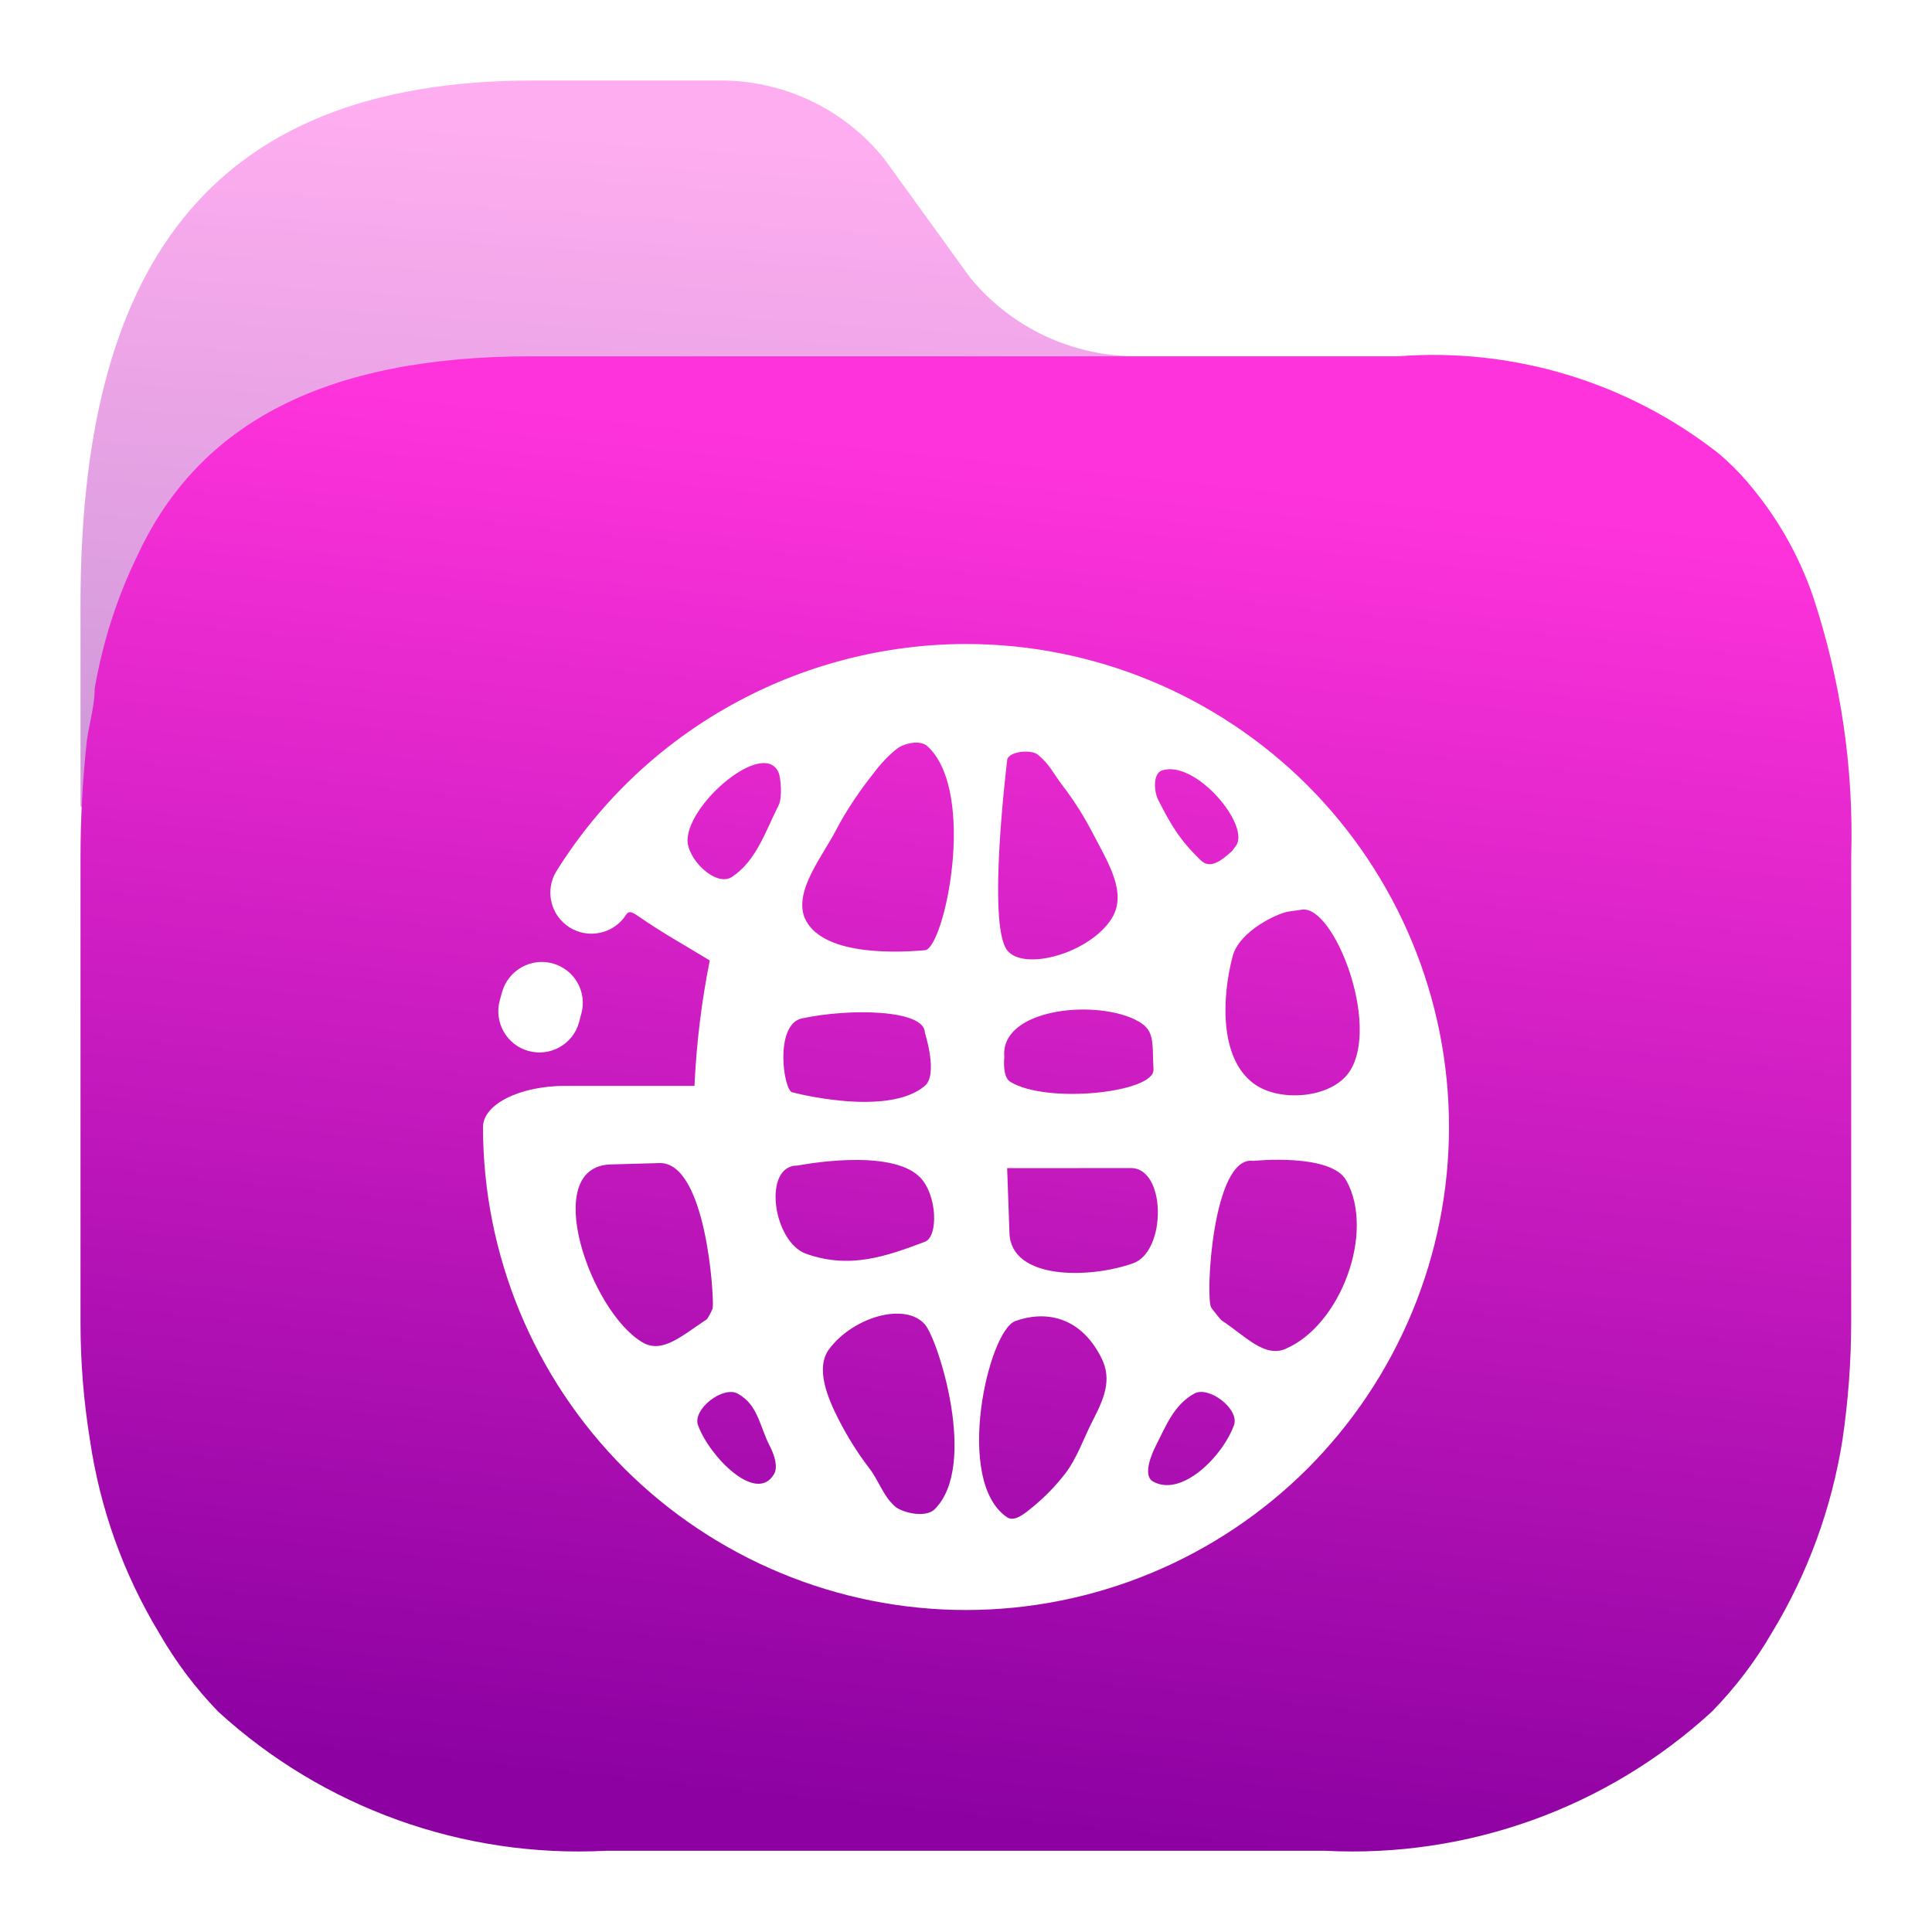
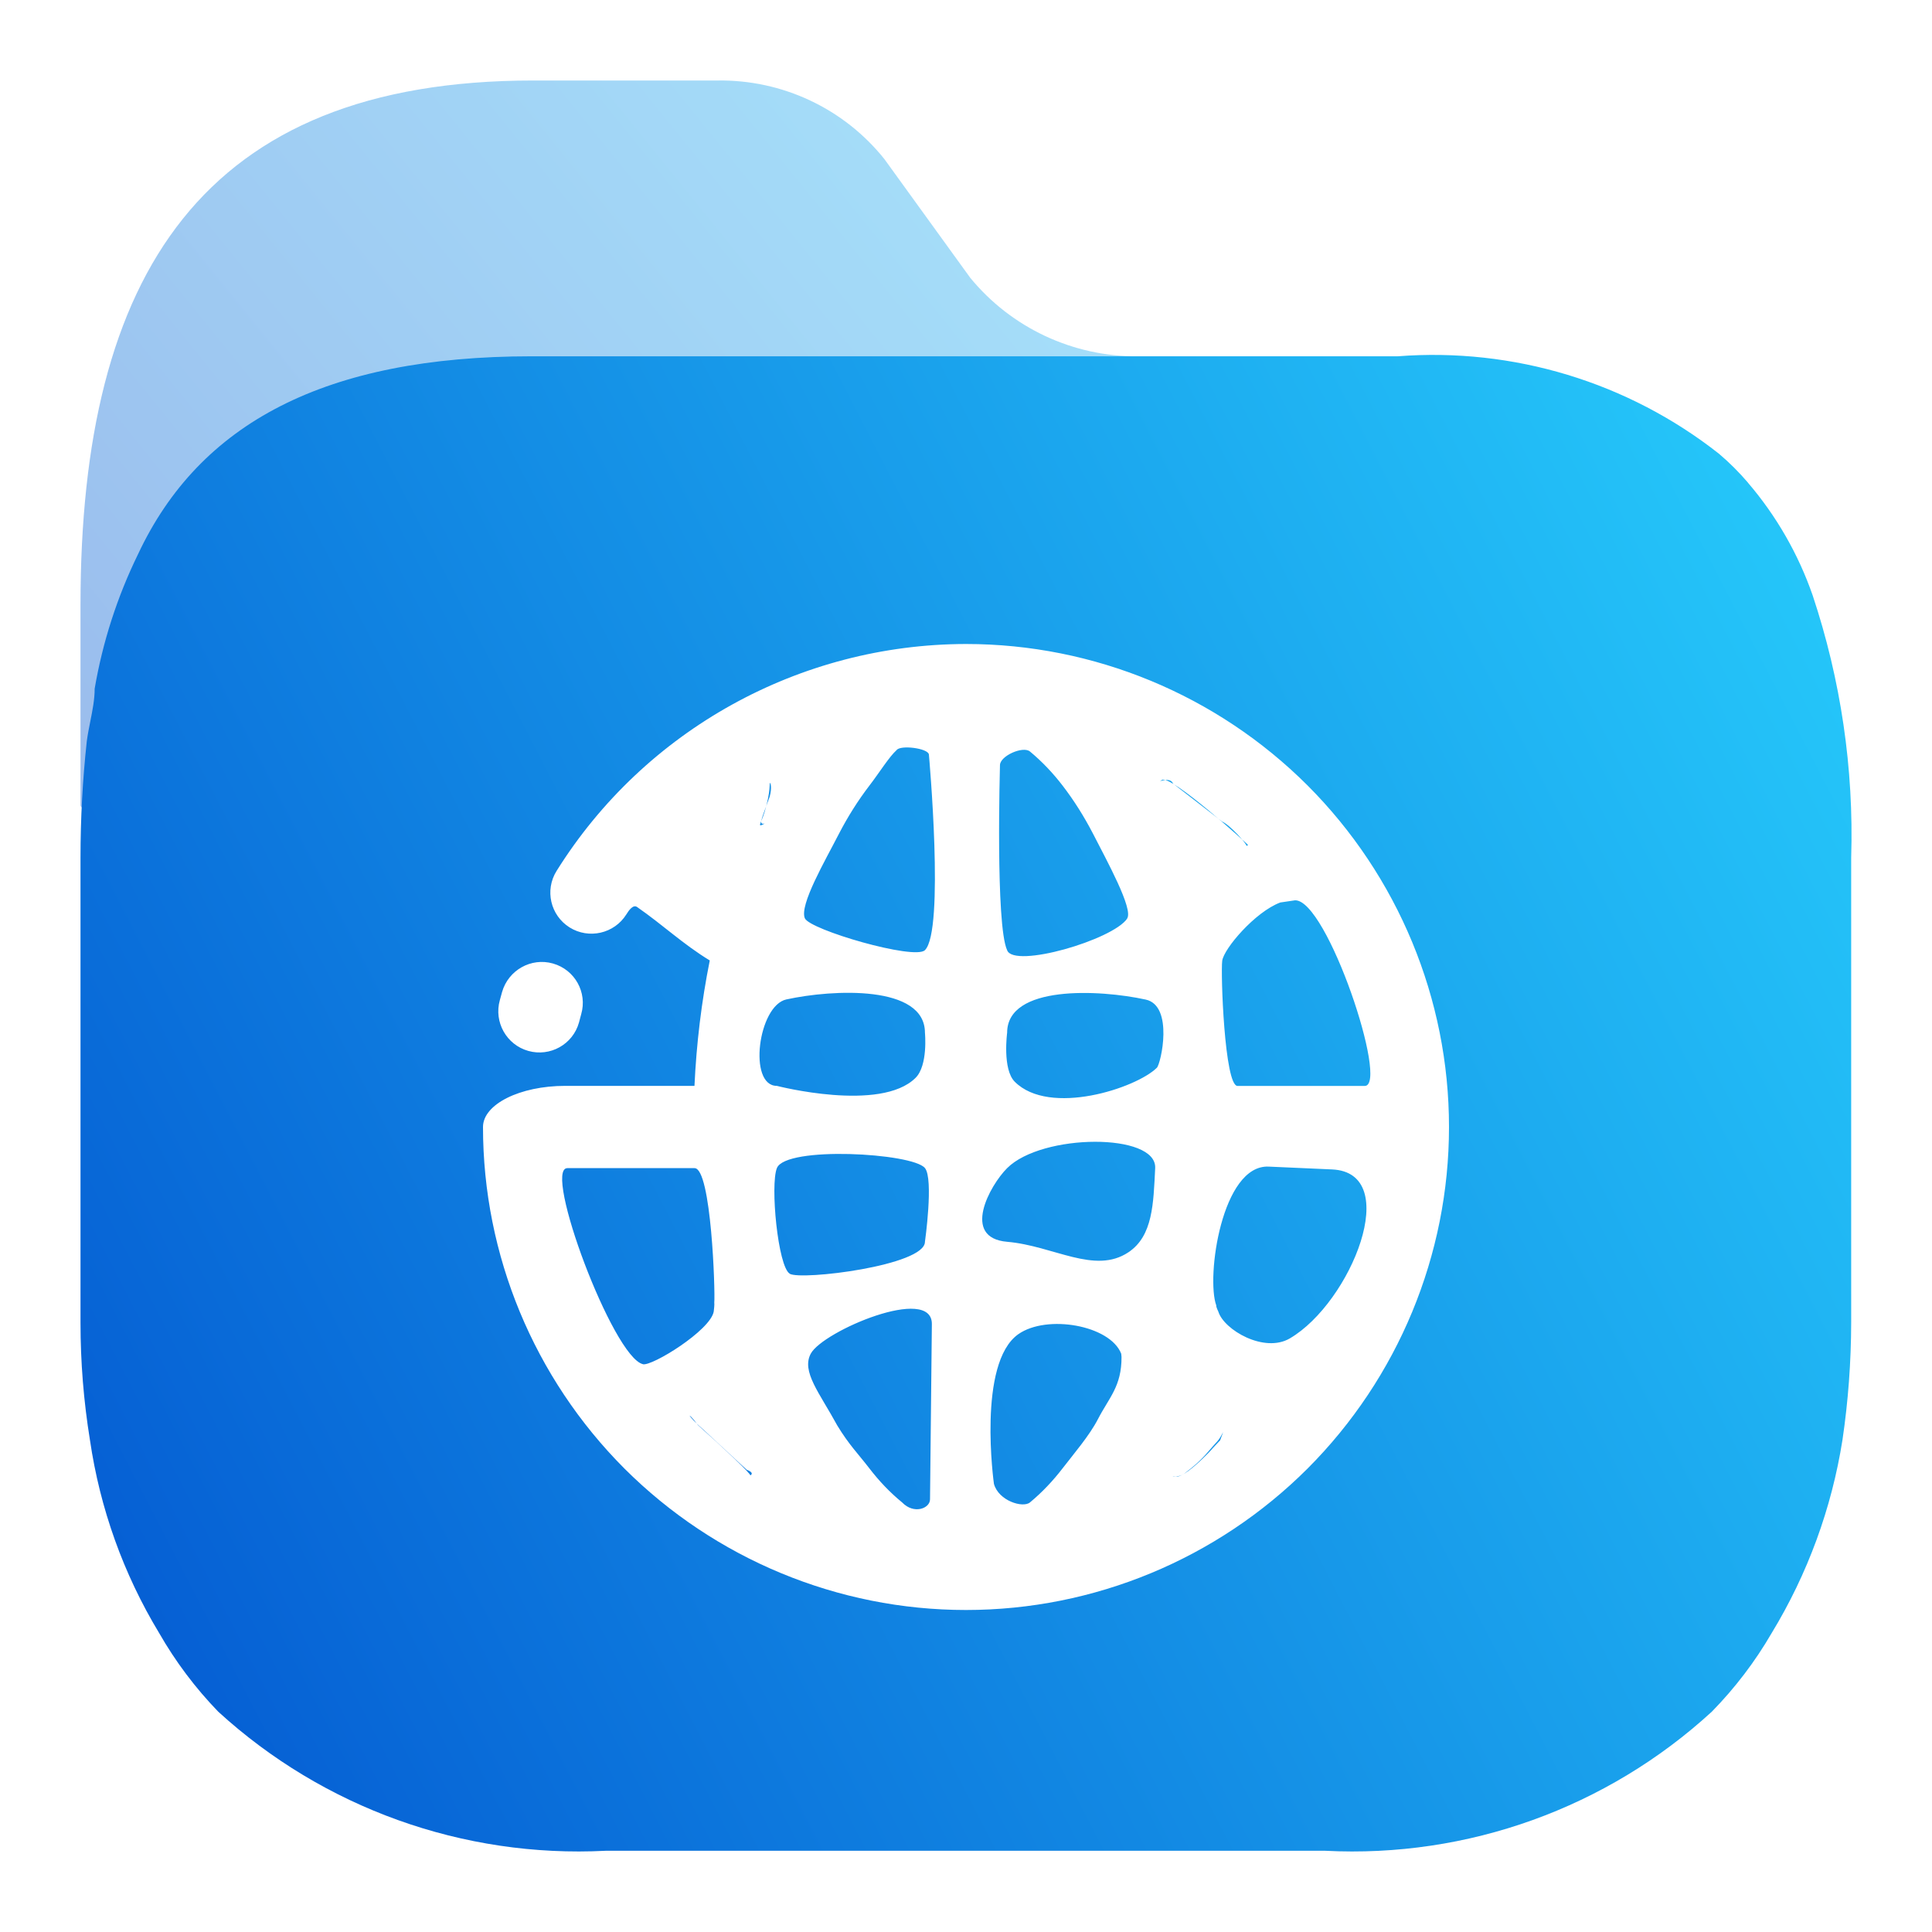
<svg xmlns="http://www.w3.org/2000/svg" width="24" height="24" viewBox="0 0 24 24" fill="none" version="1.1" id="svg5">
  <path opacity="0.4" d="M17.373 4.426H14.136C13.329 4.432 12.563 4.073 12.052 3.45L10.986 1.976C10.484 1.348 9.718 0.988 8.913 1H6.624C2.516 1 1 3.411 1 7.511L1 10C0.995 10.487 9.499 6.987 9.5 6.5L11.997 5.654C13 6 19.5 5 17.373 4.426Z" fill="url(#paint0_linear_11_173)" id="path1" />
-   <path fill-rule="evenodd" clip-rule="evenodd" d="m 21.715,5.998 c 0.352,0.411 0.624,0.885 0.802,1.396 0.35,1.05 0.513,2.154 0.479,3.26 v 5.778 c -0.001,0.487 -0.037,0.973 -0.108,1.454 -0.134,0.85 -0.433,1.666 -0.88,2.401 -0.206,0.355 -0.456,0.683 -0.743,0.976 -1.303,1.196 -3.034,1.819 -4.802,1.728 H 7.524 C 5.753,23.082 4.019,22.459 2.712,21.264 2.427,20.97 2.181,20.642 1.978,20.288 1.533,19.553 1.241,18.736 1.117,17.886 1.039,17.406 1,16.919 1,16.432 V 10.654 C 1,10.171 1.026,9.689 1.078,9.209 1.089,9.125 1.106,9.042 1.122,8.96 1.149,8.824 1.176,8.689 1.176,8.555 1.275,7.976 1.456,7.414 1.714,6.886 2.477,5.256 4.042,4.426 6.604,4.426 H 17.363 c 1.435,-0.111 2.86,0.321 3.99,1.21 0.13,0.11 0.251,0.231 0.362,0.361 z M 9.964,12.651 C 10.54,12.525 11.489,12.537 11.489,12.829 c 0,0 0.168,0.518 0,0.66 -0.465,0.394 -1.643,0.081 -1.643,0.081 -0.11,-0.002 -0.235,-0.843 0.117,-0.92 z m 4.136,0.014 c -0.533,-0.255 -1.68,-0.126 -1.624,0.467 0,0 -0.029,0.243 0.073,0.306 0.457,0.281 1.794,0.134 1.78,-0.152 -0.018,-0.359 0.024,-0.499 -0.229,-0.62 z M 10.014,15.575 c 0.542,0.193 0.995,0.032 1.475,-0.149 0.17,-0.064 0.154,-0.583 -0.06,-0.801 C 11.061,14.249 9.909,14.479 9.909,14.479 9.468,14.471 9.599,15.427 10.014,15.575 Z m 4.034,-1.065 c 0.441,0 0.444,1.035 0.028,1.183 -0.542,0.193 -1.515,0.208 -1.536,-0.374 L 12.511,14.511 m -2.21,2.247 c 0.291,-0.392 0.94,-0.59 1.189,-0.305 0.162,0.186 0.665,1.755 0.121,2.295 -0.115,0.114 -0.398,0.042 -0.486,-0.029 C 10.974,18.592 10.92,18.397 10.8,18.241 10.657,18.055 10.532,17.855 10.425,17.648 10.287,17.379 10.121,16.999 10.301,16.757 Z m 3.384,0.116 c -0.276,-0.554 -0.737,-0.586 -1.073,-0.463 -0.336,0.123 -0.764,1.99 -0.102,2.437 0.096,0.065 0.233,-0.058 0.321,-0.129 0.151,-0.125 0.284,-0.261 0.404,-0.417 0.143,-0.186 0.232,-0.447 0.339,-0.654 0.138,-0.269 0.244,-0.506 0.11,-0.775 z M 9.998,11.407 c 0.191,0.425 0.973,0.442 1.491,0.397 0.242,-0.021 0.654,-1.961 0.033,-2.533 -0.096,-0.088 -0.302,-0.035 -0.389,0.037 -0.151,0.125 -0.222,0.22 -0.342,0.376 -0.143,0.186 -0.292,0.41 -0.399,0.616 -0.174,0.339 -0.535,0.768 -0.394,1.108 6e-7,2e-6 -5e-6,0 -5e-6,0 z m 3.812,0.003 c -0.276,0.435 -1.094,0.659 -1.299,0.394 -0.252,-0.325 0,-2.355 0,-2.355 0,-0.113 0.294,-0.146 0.382,-0.074 C 13.044,9.5 13.08,9.603 13.2,9.759 c 0.143,0.186 0.268,0.386 0.375,0.592 0.174,0.34 0.438,0.737 0.235,1.058 z m 2.365,-0.11 c 0.396,-0.055 0.973,1.425 0.591,2.009 -0.22,0.336 -0.873,0.39 -1.194,0.15 -0.427,-0.319 -0.393,-1.073 -0.26,-1.579 0.084,-0.321 0.577,-0.545 0.706,-0.558 z m -0.202,5.454 c 0.68,-0.292 1.112,-1.444 0.751,-2.09 -0.192,-0.344 -1.156,-0.243 -1.156,-0.243 -0.506,-0.073 -0.597,1.704 -0.522,1.822 0.009,0.015 0.114,0.149 0.129,0.159 0.304,0.201 0.531,0.467 0.799,0.353 z M 7.986,16.678 C 7.336,16.305 6.7,14.49 7.587,14.465 l 0.605,-0.017 C 8.775,14.433 8.872,16.122 8.854,16.242 8.858,16.259 8.793,16.38 8.778,16.39 8.474,16.591 8.229,16.818 7.986,16.678 Z M 8.671,17.704 c 0.14,0.388 0.723,0.983 0.943,0.61 C 9.671,18.219 9.614,18.063 9.563,17.964 9.43,17.704 9.419,17.456 9.166,17.313 8.984,17.21 8.6,17.505 8.671,17.704 Z m 6.658,-6e-4 c 0.072,-0.198 -0.313,-0.494 -0.495,-0.391 -0.253,0.143 -0.347,0.394 -0.479,0.654 -0.051,0.099 -0.161,0.363 -0.034,0.436 0.355,0.204 0.868,-0.311 1.008,-0.699 z M 8.541,10.429 C 8.557,9.962 9.503,9.171 9.675,9.605 9.697,9.663 9.722,9.908 9.672,10.004 9.507,10.329 9.396,10.693 9.093,10.893 8.893,11.025 8.532,10.67 8.541,10.429 Z m 6.763,0.144 c -0.127,0.113 -0.268,0.232 -0.389,0.113 C 14.656,10.434 14.552,10.259 14.387,9.935 14.337,9.838 14.318,9.61 14.434,9.571 14.849,9.432 15.54,10.256 15.352,10.509 Z M 6.563,13.055 C 6.834,13.131 7.116,12.974 7.192,12.703 L 7.22,12.598 C 7.298,12.328 7.141,12.046 6.869,11.969 6.598,11.892 6.315,12.051 6.237,12.323 L 6.209,12.425 C 6.133,12.697 6.292,12.979 6.563,13.055 Z M 6,14 c 0,-0.282 0.458,-0.511 1.021,-0.511 h 1.606 c 0.024,-0.523 0.087,-1.044 0.19,-1.558 C 8.482,11.727 8.24,11.597 7.912,11.37 7.863,11.336 7.811,11.309 7.78,11.36 7.63,11.598 7.315,11.67 7.076,11.521 6.837,11.371 6.765,11.057 6.914,10.819 8.009,9.067 9.934,8.003 12,8 13.591,8 15.117,8.633 16.243,9.757 17.367,10.883 18,12.409 18,14 18,15.591 17.367,17.117 16.243,18.243 15.117,19.367 13.591,20 12,20 10.409,20 8.883,19.367 7.757,18.243 6.633,17.117 6,15.591 6,14 Z" fill="url(#paint1_linear_11_173)" id="path2" />
+   <path fill-rule="evenodd" clip-rule="evenodd" d="m 21.715,5.998 c 0.352,0.411 0.624,0.885 0.802,1.396 0.35,1.05 0.513,2.154 0.479,3.26 v 5.778 c -0.001,0.487 -0.037,0.973 -0.108,1.454 -0.134,0.85 -0.433,1.666 -0.88,2.401 -0.206,0.355 -0.456,0.683 -0.743,0.976 -1.303,1.196 -3.034,1.819 -4.802,1.728 H 7.524 C 5.753,23.082 4.019,22.459 2.712,21.264 2.427,20.97 2.181,20.642 1.978,20.288 1.533,19.553 1.241,18.736 1.117,17.886 1.039,17.406 1,16.919 1,16.432 V 10.654 C 1,10.171 1.026,9.689 1.078,9.209 1.089,9.125 1.106,9.042 1.122,8.96 1.149,8.824 1.176,8.689 1.176,8.555 1.275,7.976 1.456,7.414 1.714,6.886 2.477,5.256 4.042,4.426 6.604,4.426 H 17.363 c 1.435,-0.111 2.86,0.321 3.99,1.21 0.13,0.11 0.251,0.231 0.362,0.361 z M 9.77,12.415 c 0.576,-0.126 1.72,-0.183 1.72,0.414 0,0 0.04,0.404 -0.116,0.56 C 10.94,13.822 9.65,13.489 9.65,13.489 c -0.36,0 -0.233,-0.997 0.119,-1.074 z m 4.462,0.002 c -0.577,-0.126 -1.721,-0.183 -1.721,0.412 0,0 -0.061,0.454 0.095,0.609 0.433,0.433 1.51,0.079 1.765,-0.174 0.05,-0.049 0.213,-0.771 -0.139,-0.847 z m -4.422,3.406 c 0.141,0.085 1.68,-0.101 1.68,-0.397 0,0 0.11,-0.781 0,-0.916 -0.154,-0.188 -1.727,-0.276 -1.839,0 -0.085,0.21 0.013,1.224 0.159,1.312 z m 4.208,-0.267 C 13.598,15.836 13.09,15.476 12.511,15.426 c -0.573,-0.049 -0.216,-0.7 0,-0.915 0.433,-0.433 1.861,-0.44 1.839,0 -0.022,0.441 -0.028,0.842 -0.332,1.045 z M 10.072,16.815 c 0.15,-0.279 1.509,-0.858 1.504,-0.366 l -0.023,2.177 c -0.001,0.113 -0.201,0.189 -0.346,0.038 C 11.055,18.54 10.92,18.397 10.8,18.241 10.657,18.055 10.548,17.95 10.401,17.708 10.181,17.303 9.952,17.037 10.072,16.815 Z m 3.856,0.001 c -0.139,-0.354 -0.922,-0.491 -1.277,-0.243 -0.515,0.36 -0.304,1.86 -0.304,1.86 0.058,0.211 0.359,0.303 0.447,0.231 0.151,-0.125 0.286,-0.268 0.406,-0.424 0.143,-0.186 0.33,-0.402 0.438,-0.609 0.138,-0.269 0.296,-0.408 0.294,-0.775 l -0.004,-0.041 z M 9.998,11.407 c 0.061,0.144 1.36,0.522 1.491,0.397 0.248,-0.238 0.05,-2.432 0.05,-2.432 -0.011,-0.077 -0.353,-0.121 -0.401,-0.054 C 11.046,9.4 10.92,9.603 10.8,9.759 10.657,9.946 10.532,10.145 10.425,10.351 10.251,10.691 9.928,11.242 9.998,11.407 Z m 4.005,0.003 c -0.178,0.266 -1.409,0.624 -1.492,0.394 C 12.365,11.489 12.422,9.505 12.422,9.505 12.422,9.391 12.706,9.264 12.794,9.335 c 0.151,0.125 0.286,0.268 0.406,0.424 0.143,0.186 0.268,0.386 0.375,0.592 0.174,0.34 0.506,0.942 0.427,1.058 z m 2.084,-0.226 c 0.398,-0.013 1.172,2.306 0.866,2.306 h -1.58 c -0.162,0 -0.211,-1.409 -0.19,-1.556 0.021,-0.15 0.407,-0.605 0.721,-0.723 z m -0.064,5.442 c 0.762,-0.447 1.41,-2.06 0.524,-2.099 l -0.787,-0.035 c -0.582,-0.026 -0.779,1.372 -0.651,1.725 -0.004,0.017 0.026,0.077 0.026,0.077 0.069,0.226 0.57,0.519 0.888,0.332 z M 7.986,16.946 C 7.613,16.857 6.739,14.511 7.048,14.511 h 1.58 c 0.209,0 0.258,1.538 0.245,1.67 0.004,0.017 -0.004,0.096 -0.007,0.113 -0.045,0.236 -0.767,0.68 -0.88,0.653 z m 0.76,0.821 C 8.534,17.587 8.515,17.499 8.671,17.704 c 0.308,0.275 0.678,0.622 0.648,0.625 0.043,-0.025 0.01,-0.051 -0.043,-0.071 m 5.881,-0.366 c 0.072,-0.198 0.027,-0.054 -0.037,0.015 -0.148,0.161 -0.174,0.221 -0.406,0.397 -0.084,0.064 -0.212,0.023 -0.102,0.038 0.138,0.019 0.606,-0.516 0.398,-0.294 z M 9.498,10.086 c 0.082,-0.269 0.055,-0.368 0.07,-0.36 0,0 0.026,0.052 -0.007,0.171 -0.111,0.307 -0.138,0.349 -0.062,0.333 -0.101,0.056 -0.047,0.007 -0.001,-0.144 z M 14.573,9.735 c -0.042,-0.101 -0.218,0.001 -0.141,-0.045 0.104,-0.081 1.088,0.817 1.072,0.807 l -0.02,0.012 c 0.009,-0.02 -0.2,-0.259 -0.305,-0.305 M 6.563,13.055 C 6.834,13.131 7.116,12.974 7.192,12.703 L 7.22,12.598 C 7.298,12.328 7.141,12.046 6.869,11.969 6.598,11.892 6.315,12.051 6.237,12.323 L 6.209,12.425 C 6.133,12.697 6.292,12.979 6.563,13.055 Z M 6,14 c 0,-0.282 0.458,-0.511 1.021,-0.511 h 1.606 c 0.024,-0.523 0.087,-1.044 0.19,-1.558 C 8.482,11.727 8.242,11.495 7.914,11.267 7.865,11.233 7.811,11.309 7.78,11.36 7.63,11.598 7.315,11.67 7.076,11.521 6.837,11.371 6.765,11.057 6.914,10.819 8.009,9.067 9.934,8.003 12,8 13.591,8 15.117,8.633 16.243,9.757 17.367,10.883 18,12.409 18,14 18,15.591 17.367,17.117 16.243,18.243 15.117,19.367 13.591,20 12,20 10.409,20 8.883,19.367 7.757,18.243 6.633,17.117 6,15.591 6,14 Z" fill="url(#paint1_linear_11_173)" id="path2" />
  <defs id="defs5">
-     <linearGradient id="paint0_linear_11_173" x1="8.668" y1="9.803" x2="9.225" y2="1.539" gradientUnits="userSpaceOnUse">
-       <stop stop-color="#8D01A2" id="stop2" />
-       <stop offset="1" stop-color="#FF33DB" id="stop3" />
+     <linearGradient id="paint0_linear_11_173" x1="1" y1="10.046" x2="15.574" y2="-1.748" gradientUnits="userSpaceOnUse">
+       <stop stop-color="#0357D1" id="stop2" />
+       <stop offset="1" stop-color="#27CDFC" id="stop3" />
    </linearGradient>
-     <linearGradient id="paint1_linear_11_173" x1="11.044" y1="22.501" x2="12.826" y2="5.628" gradientUnits="userSpaceOnUse">
-       <stop stop-color="#8D01A2" id="stop4" />
-       <stop offset="1" stop-color="#FF33DB" id="stop5" />
+     <linearGradient id="paint1_linear_11_173" x1="1" y1="23" x2="25.952" y2="10.13" gradientUnits="userSpaceOnUse">
+       <stop stop-color="#0357D1" id="stop4" />
+       <stop offset="1" stop-color="#27CDFC" id="stop5" />
    </linearGradient>
  </defs>
</svg>
